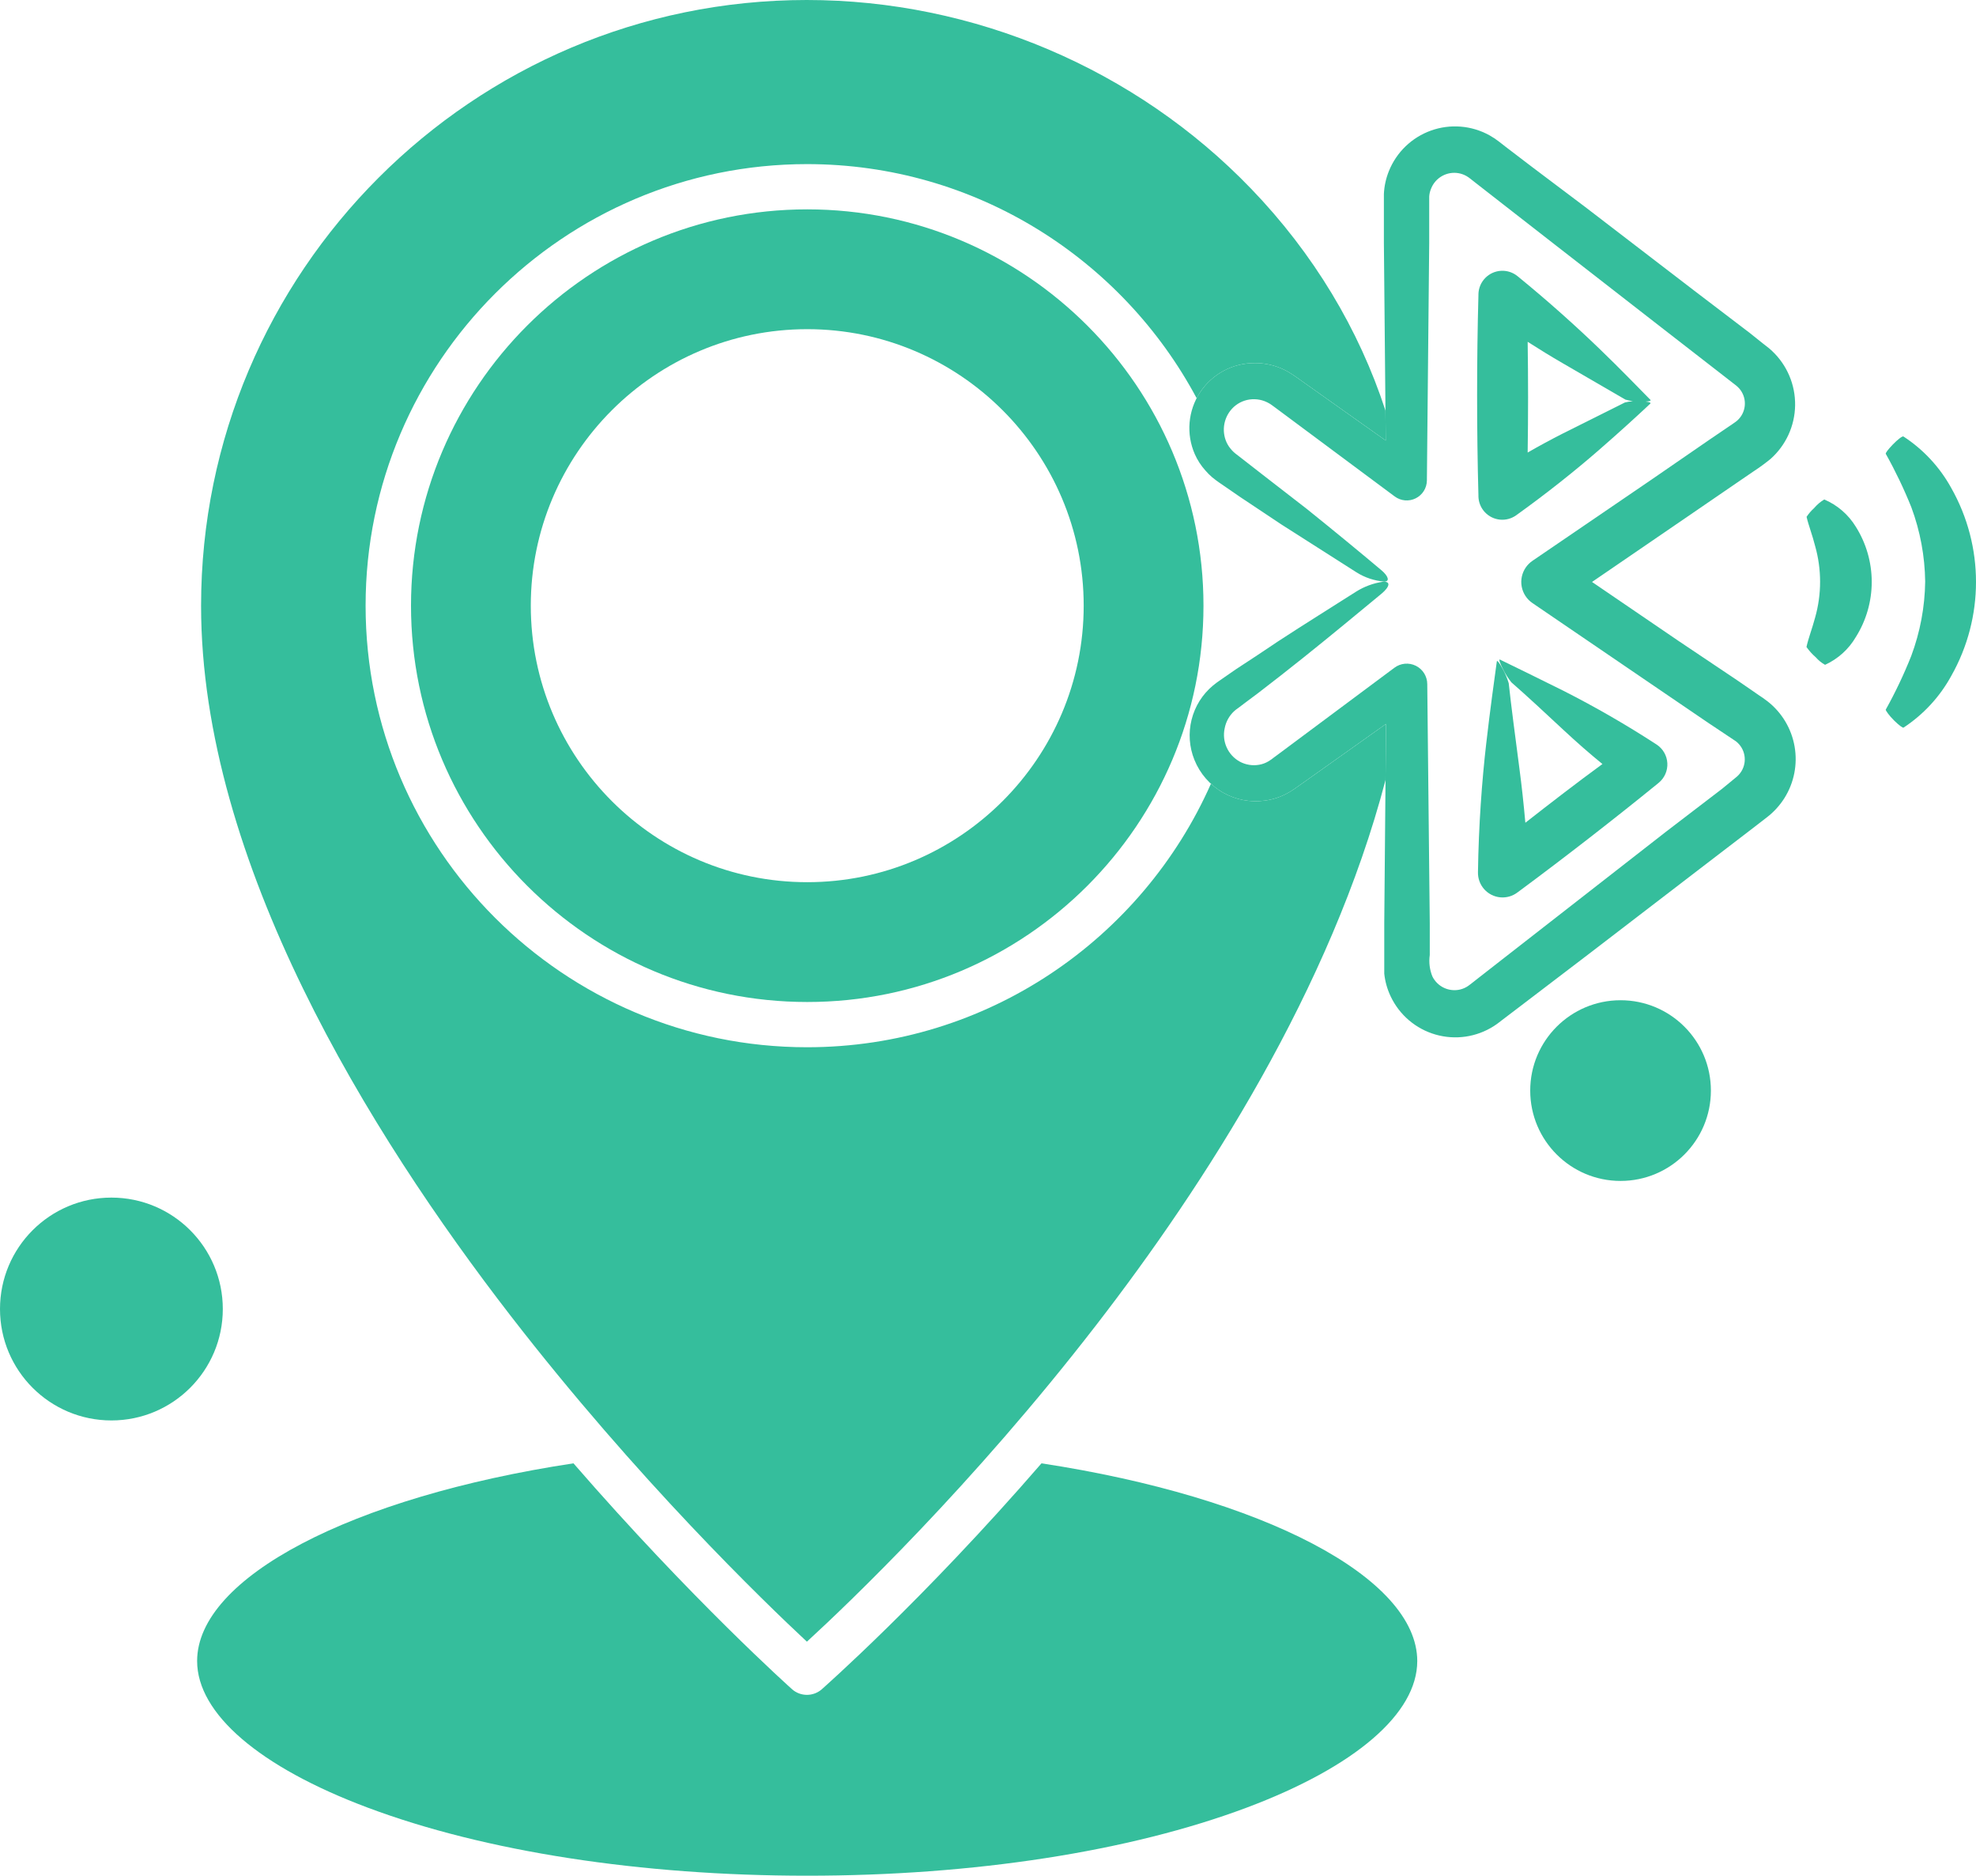
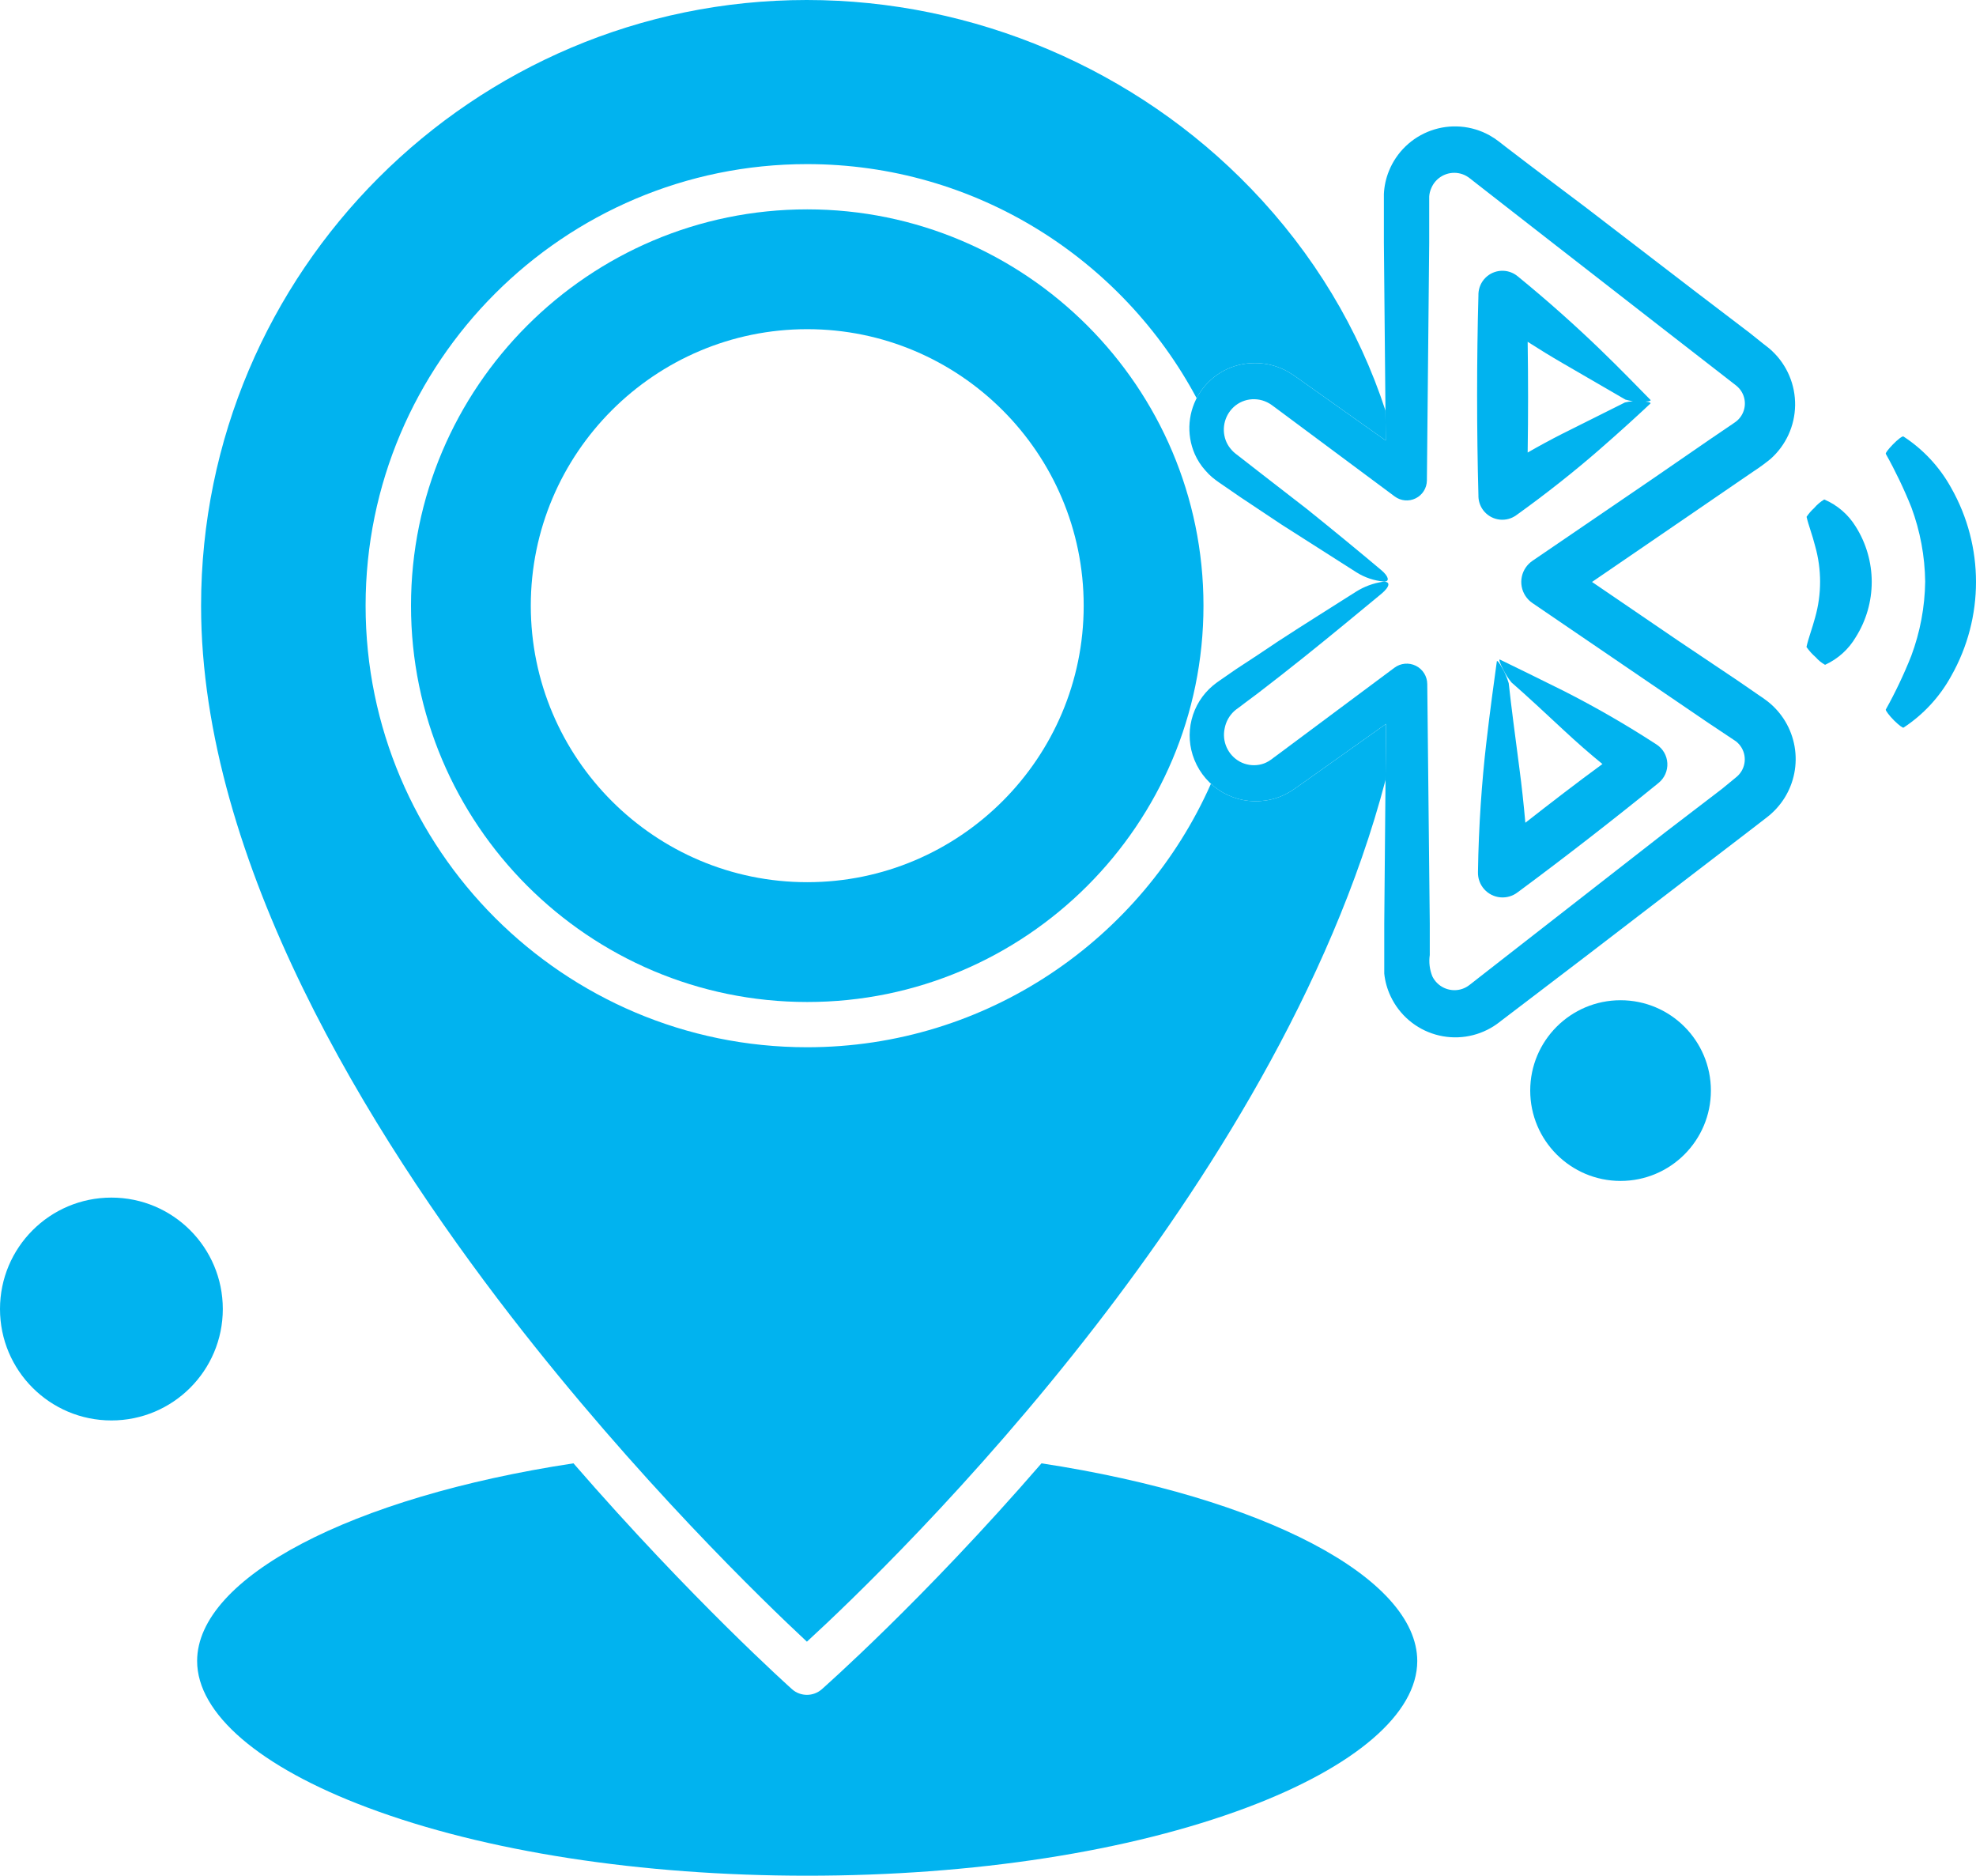
<svg xmlns="http://www.w3.org/2000/svg" width="275.308mm" height="261.283mm" viewBox="0 0 275.308 261.283" version="1.1" id="svg5">
  <defs id="defs2">
    <rect x="1057.404" y="786.935" width="1093.743" height="192.546" id="rect9472" />
    <rect x="1057.404" y="786.935" width="1093.743" height="192.546" id="rect1274" />
    <rect x="1057.404" y="786.935" width="1093.743" height="192.546" id="rect864" />
  </defs>
  <g id="layer4" />
  <g id="layer2">
-     <g fill-rule="evenodd" id="g12" transform="matrix(0.9352808,0,0,0.9352808,198.0879,-73.81237)" style="fill:#35be9c;fill-opacity:1">
-       <path d="m -56.648,296.864 c -17.725,20.471 -32.549,33.475 -32.727,33.652 -0.633,0.551 -1.425,0.83 -2.212,0.83 -0.791,0 -1.602,-0.279 -2.231,-0.85 -0.177,-0.158 -14.919,-13.319 -32.549,-33.633 -33.101,5.02 -56.063,17.034 -56.063,29.443 0,7.826 9.268,15.788 25.413,21.837 17.43,6.54 40.689,10.139 65.467,10.139 24.778,0 48.02,-3.595 65.467,-10.139 16.166,-6.066 25.413,-14.011 25.413,-21.837 C -0.688,313.898 -23.611,301.902 -56.654,296.864 Z" id="path2" style="fill:#35be9c;fill-opacity:1;stroke-width:0.499" />
-       <path d="m -178.605,273.881 c 0,9.165 -7.428,16.595 -16.595,16.595 -9.165,0 -16.595,-7.43 -16.595,-16.595 0,-9.167 7.43,-16.595 16.595,-16.595 9.167,0 16.595,7.428 16.595,16.595" id="path4" style="fill:#35be9c;fill-opacity:1;stroke-width:0.492" />
-       <path d="m 43.071,241.348 c 0,7.432 -6.025,13.456 -13.456,13.456 -7.432,0 -13.458,-6.023 -13.458,-13.456 0,-7.432 6.025,-13.456 13.458,-13.456 7.431,0 13.456,6.023 13.456,13.456" id="path6" style="fill:#35be9c;fill-opacity:1;stroke-width:0.499" />
-       <path style="fill:#35be9c;fill-opacity:1;stroke-width:0.499" d="m -91.61,78.92 c -49.758,0 -90.231,40.473 -90.231,90.231 0,38.121 25.078,78.532 46.104,105.726 18.815,24.326 37.803,42.645 44.148,48.554 v -0.006 c 6.244,-5.731 24.642,-23.279 43.059,-47.112 16.188,-20.923 35,-50.171 43.133,-81.221 l 0.074,-8.355 -12.355,8.772 -1.024,0.719 -0.249,0.179 -0.36,0.235 c -0.24,0.162 -0.49,0.31 -0.747,0.443 -1.011,0.547 -2.113,0.908 -3.251,1.065 -2.185,0.32 -4.413,-0.102 -6.328,-1.202 -0.641,-0.368 -1.23,-0.81 -1.766,-1.305 -10.217,23.091 -33.333,39.251 -60.164,39.251 -36.263,0 -65.766,-29.484 -65.766,-65.766 0,-36.263 29.504,-65.766 65.766,-65.766 25.104,0 46.959,14.144 58.038,34.876 0.156,-0.302 0.319,-0.601 0.508,-0.888 1.805,-2.736 4.87,-4.375 8.148,-4.355 1.159,-0.006 2.311,0.19 3.403,0.581 0.55,0.2 1.083,0.445 1.591,0.733 v 8.1e-4 l 0.747,0.47 0.54,0.373 13.228,9.382 -0.042,-4.465 C -9.364,127.941 -16.126,116.681 -25.41,107.04 -42.623,89.154 -66.75,78.92 -91.61,78.92 Z" id="path8" />
-       <path d="m -32.517,169.128 c 0,-32.549 -26.479,-59.026 -59.026,-59.026 -32.547,0 -59.026,26.479 -59.026,59.026 0,32.547 26.479,59.026 59.026,59.026 32.549,0.019 59.026,-26.464 59.026,-59.026 z m -100.208,0 c 0,-22.707 18.476,-41.182 41.182,-41.182 22.707,0 41.182,18.476 41.182,41.182 0,22.707 -18.476,41.182 -41.182,41.182 -22.726,0 -41.182,-18.478 -41.182,-41.182 z" id="path10" style="fill:#35be9c;fill-opacity:1;stroke-width:0.499" />
+     <g fill-rule="evenodd" id="g12" transform="matrix(0.9352808,0,0,0.9352808,198.0879,-73.81237)" style="fill:#01b3ef;fill-opacity:1">
+       <path d="m -56.648,296.864 c -17.725,20.471 -32.549,33.475 -32.727,33.652 -0.633,0.551 -1.425,0.83 -2.212,0.83 -0.791,0 -1.602,-0.279 -2.231,-0.85 -0.177,-0.158 -14.919,-13.319 -32.549,-33.633 -33.101,5.02 -56.063,17.034 -56.063,29.443 0,7.826 9.268,15.788 25.413,21.837 17.43,6.54 40.689,10.139 65.467,10.139 24.778,0 48.02,-3.595 65.467,-10.139 16.166,-6.066 25.413,-14.011 25.413,-21.837 C -0.688,313.898 -23.611,301.902 -56.654,296.864 Z" id="path2" style="fill:#01b3ef;fill-opacity:1;stroke-width:0.499" />
+       <path d="m -178.605,273.881 c 0,9.165 -7.428,16.595 -16.595,16.595 -9.165,0 -16.595,-7.43 -16.595,-16.595 0,-9.167 7.43,-16.595 16.595,-16.595 9.167,0 16.595,7.428 16.595,16.595" id="path4" style="fill:#01b3ef;fill-opacity:1;stroke-width:0.492" />
+       <path d="m 43.071,241.348 c 0,7.432 -6.025,13.456 -13.456,13.456 -7.432,0 -13.458,-6.023 -13.458,-13.456 0,-7.432 6.025,-13.456 13.458,-13.456 7.431,0 13.456,6.023 13.456,13.456" id="path6" style="fill:#01b3ef;fill-opacity:1;stroke-width:0.499" />
+       <path style="fill:#01b3ef;fill-opacity:1;stroke-width:0.499" d="m -91.61,78.92 c -49.758,0 -90.231,40.473 -90.231,90.231 0,38.121 25.078,78.532 46.104,105.726 18.815,24.326 37.803,42.645 44.148,48.554 v -0.006 c 6.244,-5.731 24.642,-23.279 43.059,-47.112 16.188,-20.923 35,-50.171 43.133,-81.221 l 0.074,-8.355 -12.355,8.772 -1.024,0.719 -0.249,0.179 -0.36,0.235 c -0.24,0.162 -0.49,0.31 -0.747,0.443 -1.011,0.547 -2.113,0.908 -3.251,1.065 -2.185,0.32 -4.413,-0.102 -6.328,-1.202 -0.641,-0.368 -1.23,-0.81 -1.766,-1.305 -10.217,23.091 -33.333,39.251 -60.164,39.251 -36.263,0 -65.766,-29.484 -65.766,-65.766 0,-36.263 29.504,-65.766 65.766,-65.766 25.104,0 46.959,14.144 58.038,34.876 0.156,-0.302 0.319,-0.601 0.508,-0.888 1.805,-2.736 4.87,-4.375 8.148,-4.355 1.159,-0.006 2.311,0.19 3.403,0.581 0.55,0.2 1.083,0.445 1.591,0.733 v 8.1e-4 l 0.747,0.47 0.54,0.373 13.228,9.382 -0.042,-4.465 C -9.364,127.941 -16.126,116.681 -25.41,107.04 -42.623,89.154 -66.75,78.92 -91.61,78.92 Z" id="path8" />
+       <path d="m -32.517,169.128 c 0,-32.549 -26.479,-59.026 -59.026,-59.026 -32.547,0 -59.026,26.479 -59.026,59.026 0,32.547 26.479,59.026 59.026,59.026 32.549,0.019 59.026,-26.464 59.026,-59.026 z m -100.208,0 c 0,-22.707 18.476,-41.182 41.182,-41.182 22.707,0 41.182,18.476 41.182,41.182 0,22.707 -18.476,41.182 -41.182,41.182 -22.726,0 -41.182,-18.478 -41.182,-41.182 z" id="path10" style="fill:#01b3ef;fill-opacity:1;stroke-width:0.499" />
    </g>
  </g>
  <g id="layer3">
-     <g id="g157" transform="matrix(0.2310787,0,0,0.2310787,139.6393,16.36264)" style="fill:#35be9c;fill-opacity:1">
-       <path d="m 311.81,392.39 c -2.519,-19.32 -4.93,-37.352 -6.441,-51.352 -0.934,-3.144 -2.231,-6.168 -3.863,-9.016 -1.734,-3.246 -3.191,-5.039 -3.305,-4.144 -1.512,11.199 -3.922,28 -6.441,49.953 -2.519,21.953 -4.535,49 -4.93,77.055 h 0.004 c -0.117,3.777 1.211,7.457 3.715,10.289 2.504,2.832 5.996,4.602 9.758,4.945 3.762,0.348 7.516,-0.754 10.496,-3.082 l 0.391,-0.281 c 28,-20.719 57.625,-43.734 84,-65.184 l 0.617,-0.504 c 3.519,-2.898 5.449,-7.305 5.195,-11.859 -0.254,-4.555 -2.66,-8.719 -6.484,-11.211 -18.078,-11.762 -36.77,-22.547 -56,-32.312 -16.801,-8.398 -29.566,-14.559 -38.414,-18.871 -0.953,-0.449 0,2.352 2.07,6.215 1.328,2.668 2.941,5.188 4.816,7.504 9.184,8.008 20.273,18.312 31.922,29.176 7.223,6.719 14.84,13.441 22.961,20.047 -15.344,11.199 -31.078,23.352 -46.48,35.391 -1.012,-11.363 -2.188,-22.227 -3.586,-32.758 z" id="path67" style="fill:#35be9c;fill-opacity:1" />
-       <path d="m 139.83,357.89 1.121,-0.953 1.848,-1.34 3.695,-2.801 7.504,-5.602 c 9.633,-7.391 18.871,-14.617 27.609,-21.617 17.527,-14 33.098,-26.992 47.039,-38.473 5.207,-4.367 5.602,-7.559 0.84,-7.223 -5.754,0.852 -11.266,2.891 -16.184,5.992 -14.727,9.406 -30.574,19.207 -47.039,29.961 -8.23,5.602 -16.801,11.199 -25.367,16.801 l -6.551,4.535 -3.305,2.297 -1.68,1.176 -2.297,1.793 h -0.004 c -6.367,5.32 -10.883,12.523 -12.895,20.574 -2.016,8.051 -1.418,16.531 1.695,24.223 3.336,8.293 9.363,15.219 17.117,19.668 7.75,4.449 16.77,6.16 25.613,4.863 4.609,-0.637 9.066,-2.098 13.16,-4.312 1.039,-0.539 2.051,-1.137 3.023,-1.793 l 1.457,-0.953 1.008,-0.727 4.144,-2.91 50.008,-35.504 -1.062,120.18 v 19.098 11.199 l -0.004,-0.004 c 0.492,4.781 1.801,9.438 3.863,13.777 5.293,11.207 15.148,19.594 27.059,23.023 11.906,3.43 24.715,1.57 35.156,-5.106 1.062,-0.672 2.07,-1.398 3.023,-2.129 l 1.961,-1.512 3.977,-3.023 15.961,-12.152 32.258,-24.586 65.688,-50.398 33.32,-25.535 8.344,-6.441 v 0.004 c 4.231,-3.234 7.852,-7.199 10.695,-11.703 5.801,-9.246 7.977,-20.312 6.106,-31.066 -1.871,-10.754 -7.656,-20.434 -16.242,-27.176 -2.465,-1.902 -3.641,-2.633 -5.152,-3.641 l -4.367,-3.023 -8.793,-6.047 -35.504,-23.801 -52.078,-35.504 53.031,-36.289 35.559,-24.359 8.848,-6.047 c 3.527,-2.301 6.93,-4.785 10.191,-7.449 9.254,-8.207 14.629,-19.922 14.82,-32.285 0.191,-12.363 -4.82,-24.242 -13.812,-32.73 -0.953,-0.953 -2.016,-1.793 -3.078,-2.633 l -2.238,-1.734 -8.121,-6.496 -33.602,-25.594 -65.688,-50.398 -32.199,-24.25 -15.848,-12.094 -3.863,-3.023 c -1.875,-1.461 -3.859,-2.769 -5.938,-3.922 -10.77,-5.918 -23.559,-6.941 -35.129,-2.809 -11.574,4.133 -20.82,13.023 -25.406,24.426 -1.781,4.406 -2.805,9.082 -3.023,13.832 v 5.602 23.746 l 1.121,119.28 -53.539,-37.973 -2.184,-1.512 -3.023,-1.902 v -0.004 c -2.059,-1.168 -4.215,-2.16 -6.441,-2.969 -4.418,-1.582 -9.082,-2.379 -13.773,-2.352 -13.27,-0.082 -25.676,6.551 -32.98,17.625 -7.301,11.078 -8.504,25.098 -3.195,37.258 1.59,3.602 3.746,6.93 6.383,9.855 1.27,1.484 2.656,2.871 4.144,4.144 l 2.297,1.793 1.793,1.289 12.938,8.902 c 8.457,5.602 16.801,11.199 24.641,16.406 l 45.246,28.84 h -0.004 c 5.062,3.199 10.828,5.121 16.801,5.602 3.414,0 2.633,-3.246 -1.902,-7 -13.328,-11.199 -28,-23.297 -44.801,-36.793 -8.551,-6.644 -17.512,-13.59 -26.883,-20.832 l -14.391,-11.199 -1.68,-1.289 -1.121,-0.953 c -0.707,-0.656 -1.363,-1.367 -1.957,-2.125 -1.227,-1.492 -2.191,-3.176 -2.859,-4.984 -1.348,-3.68 -1.5,-7.691 -0.438,-11.465 1.066,-3.769 3.297,-7.109 6.375,-9.535 3.293,-2.555 7.371,-3.883 11.535,-3.754 2.09,0.055 4.156,0.473 6.106,1.23 0.988,0.391 1.941,0.859 2.856,1.402 l 1.344,0.895 2.07,1.512 72.07,53.594 h 0.004 c 3.668,2.711 8.547,3.141 12.633,1.109 4.086,-2.031 6.691,-6.18 6.742,-10.742 l 1.398,-143.08 v -18.984 l 0.004,-5.098 v -4.031 c 0.105,-1.68 0.504,-3.328 1.176,-4.871 1.281,-3.195 3.625,-5.848 6.633,-7.519 3.008,-1.672 6.496,-2.262 9.887,-1.664 1.652,0.289 3.242,0.855 4.703,1.68 0.809,0.457 1.574,0.98 2.297,1.566 l 3.922,3.078 15.734,12.266 31.922,24.863 65.238,50.734 33.266,25.816 8.344,6.496 1.961,1.512 0.953,0.84 -0.004,0.004 c 0.617,0.578 1.18,1.219 1.68,1.902 4.164,5.758 3.266,13.738 -2.074,18.426 -0.617,0.617 -4.426,3.137 -7.223,5.039 l -8.902,6.047 -35.617,24.527 -71.68,48.887 v 0.004 c -1.582,1.086 -2.945,2.449 -4.031,4.031 -2.301,3.371 -3.168,7.519 -2.414,11.531 0.758,4.012 3.074,7.559 6.445,9.859 l 70.672,48.16 35.281,24.023 16.801,11.199 -0.004,0.004 c 5.535,4.32 6.934,12.109 3.25,18.086 -0.918,1.469 -2.094,2.758 -3.473,3.809 l -8.176,6.719 -33.602,25.703 -65.016,50.684 -31.977,24.922 -15.793,12.32 -3.922,3.078 -1.961,1.512 -1.008,0.727 h 0.004 c -1.402,0.93 -2.957,1.613 -4.59,2.016 -3.281,0.789 -6.734,0.438 -9.789,-0.996 -3.055,-1.438 -5.527,-3.871 -7.012,-6.898 -1.652,-4.082 -2.195,-8.523 -1.566,-12.883 v -19.098 l -1.512,-144.2 c -0.012,-4.688 -2.672,-8.969 -6.867,-11.055 -4.199,-2.086 -9.215,-1.625 -12.957,1.195 l -68.879,51.297 -4.09,3.023 -1.008,0.785 -0.672,0.449 c -0.41,0.312 -0.84,0.594 -1.289,0.84 -1.723,1.031 -3.621,1.734 -5.602,2.07 -4.004,0.707 -8.129,0.039 -11.703,-1.902 -3.477,-1.926 -6.242,-4.922 -7.875,-8.547 -1.637,-3.621 -2.055,-7.676 -1.195,-11.559 0.75,-3.957 2.754,-7.57 5.711,-10.305 z" id="path69" style="fill:#35be9c;fill-opacity:1" />
-       <path d="m 375.7,170.07 c 3.109,0.918 6.336,1.352 9.578,1.289 3.695,0 6.047,-0.391 5.602,-1.062 -7.281,-7.336 -17.363,-17.922 -30.914,-30.969 -13.555,-13.047 -30.465,-28.336 -49.168,-43.566 -2.789,-2.324 -6.348,-3.512 -9.969,-3.332 -3.625,0.184 -7.047,1.719 -9.586,4.309 -2.543,2.586 -4.019,6.035 -4.133,9.66 v 0.727 c -1.062,38.641 -1.062,81.816 0,120.73 v 0.734 c 0.117,3.492 1.5,6.82 3.891,9.367 2.391,2.547 5.629,4.141 9.105,4.477 3.477,0.336 6.957,-0.605 9.793,-2.644 18.594,-13.328 35.672,-26.992 49.336,-38.863 13.664,-11.871 24.305,-21.672 31.527,-28.449 0.785,-0.727 -2.238,-1.398 -6.609,-1.457 h 0.004 c -2.934,-0.172 -5.879,0.09 -8.734,0.785 l -37.969,18.984 c -6.758,3.434 -13.645,7.168 -20.664,11.199 0.336,-22.062 0.336,-44.801 0,-66.754 7.094,4.555 14.055,8.812 20.887,12.77 z" id="path71" style="fill:#35be9c;fill-opacity:1" />
-       <path d="m 484.9,319.2 c 1.609,2.293 3.488,4.379 5.602,6.215 1.594,1.824 3.488,3.359 5.602,4.539 7.781,-3.547 14.277,-9.414 18.59,-16.801 6.238,-9.941 9.547,-21.441 9.547,-33.18 0,-11.738 -3.309,-23.238 -9.547,-33.18 -4.477,-7.371 -11.156,-13.152 -19.094,-16.52 -2.301,1.395 -4.363,3.156 -6.106,5.207 -1.727,1.559 -3.25,3.328 -4.535,5.262 1.121,4.984 3.473,10.863 5.152,17.586 3.996,14.094 3.996,29.023 0,43.121 -1.738,6.551 -4.09,12.543 -5.211,17.75 z" id="path73" style="fill:#35be9c;fill-opacity:1" />
-       <path d="m 532.67,357 c 0,0.559 2.07,3.586 5.152,6.609 3.078,3.023 5.32,4.535 5.602,4.199 12.004,-7.883 21.887,-18.594 28.781,-31.191 19.875,-35.129 19.875,-78.105 0,-113.23 -6.914,-12.57 -16.82,-23.246 -28.84,-31.078 -0.617,-0.391 -3.527,1.848 -6.441,4.871 -2.91,3.023 -4.481,5.152 -4.199,5.602 5.824,10.391 10.965,21.145 15.402,32.199 5.332,14.344 8.152,29.496 8.344,44.801 -0.203,15.305 -3.047,30.461 -8.402,44.797 -4.418,11.133 -9.562,21.965 -15.398,32.426 z" id="path75" style="fill:#35be9c;fill-opacity:1" />
-       <text xml:space="preserve" transform="scale(0.75)" id="text9470" style="font-size:66.667px;line-height:1.25;font-family:sans-serif;text-align:end;white-space:pre;shape-inside:url(#rect9472);fill:#35be9c;fill-opacity:1" />
+     <g id="g157" transform="matrix(0.2310787,0,0,0.2310787,139.6393,16.36264)" style="fill:#01b3ef;fill-opacity:1">
+       <path d="m 311.81,392.39 c -2.519,-19.32 -4.93,-37.352 -6.441,-51.352 -0.934,-3.144 -2.231,-6.168 -3.863,-9.016 -1.734,-3.246 -3.191,-5.039 -3.305,-4.144 -1.512,11.199 -3.922,28 -6.441,49.953 -2.519,21.953 -4.535,49 -4.93,77.055 h 0.004 c -0.117,3.777 1.211,7.457 3.715,10.289 2.504,2.832 5.996,4.602 9.758,4.945 3.762,0.348 7.516,-0.754 10.496,-3.082 l 0.391,-0.281 c 28,-20.719 57.625,-43.734 84,-65.184 l 0.617,-0.504 c 3.519,-2.898 5.449,-7.305 5.195,-11.859 -0.254,-4.555 -2.66,-8.719 -6.484,-11.211 -18.078,-11.762 -36.77,-22.547 -56,-32.312 -16.801,-8.398 -29.566,-14.559 -38.414,-18.871 -0.953,-0.449 0,2.352 2.07,6.215 1.328,2.668 2.941,5.188 4.816,7.504 9.184,8.008 20.273,18.312 31.922,29.176 7.223,6.719 14.84,13.441 22.961,20.047 -15.344,11.199 -31.078,23.352 -46.48,35.391 -1.012,-11.363 -2.188,-22.227 -3.586,-32.758 z" id="path67" style="fill:#01b3ef;fill-opacity:1" />
+       <path d="m 139.83,357.89 1.121,-0.953 1.848,-1.34 3.695,-2.801 7.504,-5.602 c 9.633,-7.391 18.871,-14.617 27.609,-21.617 17.527,-14 33.098,-26.992 47.039,-38.473 5.207,-4.367 5.602,-7.559 0.84,-7.223 -5.754,0.852 -11.266,2.891 -16.184,5.992 -14.727,9.406 -30.574,19.207 -47.039,29.961 -8.23,5.602 -16.801,11.199 -25.367,16.801 l -6.551,4.535 -3.305,2.297 -1.68,1.176 -2.297,1.793 h -0.004 c -6.367,5.32 -10.883,12.523 -12.895,20.574 -2.016,8.051 -1.418,16.531 1.695,24.223 3.336,8.293 9.363,15.219 17.117,19.668 7.75,4.449 16.77,6.16 25.613,4.863 4.609,-0.637 9.066,-2.098 13.16,-4.312 1.039,-0.539 2.051,-1.137 3.023,-1.793 l 1.457,-0.953 1.008,-0.727 4.144,-2.91 50.008,-35.504 -1.062,120.18 v 19.098 11.199 l -0.004,-0.004 c 0.492,4.781 1.801,9.438 3.863,13.777 5.293,11.207 15.148,19.594 27.059,23.023 11.906,3.43 24.715,1.57 35.156,-5.106 1.062,-0.672 2.07,-1.398 3.023,-2.129 l 1.961,-1.512 3.977,-3.023 15.961,-12.152 32.258,-24.586 65.688,-50.398 33.32,-25.535 8.344,-6.441 v 0.004 c 4.231,-3.234 7.852,-7.199 10.695,-11.703 5.801,-9.246 7.977,-20.312 6.106,-31.066 -1.871,-10.754 -7.656,-20.434 -16.242,-27.176 -2.465,-1.902 -3.641,-2.633 -5.152,-3.641 l -4.367,-3.023 -8.793,-6.047 -35.504,-23.801 -52.078,-35.504 53.031,-36.289 35.559,-24.359 8.848,-6.047 c 3.527,-2.301 6.93,-4.785 10.191,-7.449 9.254,-8.207 14.629,-19.922 14.82,-32.285 0.191,-12.363 -4.82,-24.242 -13.812,-32.73 -0.953,-0.953 -2.016,-1.793 -3.078,-2.633 l -2.238,-1.734 -8.121,-6.496 -33.602,-25.594 -65.688,-50.398 -32.199,-24.25 -15.848,-12.094 -3.863,-3.023 c -1.875,-1.461 -3.859,-2.769 -5.938,-3.922 -10.77,-5.918 -23.559,-6.941 -35.129,-2.809 -11.574,4.133 -20.82,13.023 -25.406,24.426 -1.781,4.406 -2.805,9.082 -3.023,13.832 v 5.602 23.746 l 1.121,119.28 -53.539,-37.973 -2.184,-1.512 -3.023,-1.902 v -0.004 c -2.059,-1.168 -4.215,-2.16 -6.441,-2.969 -4.418,-1.582 -9.082,-2.379 -13.773,-2.352 -13.27,-0.082 -25.676,6.551 -32.98,17.625 -7.301,11.078 -8.504,25.098 -3.195,37.258 1.59,3.602 3.746,6.93 6.383,9.855 1.27,1.484 2.656,2.871 4.144,4.144 l 2.297,1.793 1.793,1.289 12.938,8.902 c 8.457,5.602 16.801,11.199 24.641,16.406 l 45.246,28.84 h -0.004 c 5.062,3.199 10.828,5.121 16.801,5.602 3.414,0 2.633,-3.246 -1.902,-7 -13.328,-11.199 -28,-23.297 -44.801,-36.793 -8.551,-6.644 -17.512,-13.59 -26.883,-20.832 l -14.391,-11.199 -1.68,-1.289 -1.121,-0.953 c -0.707,-0.656 -1.363,-1.367 -1.957,-2.125 -1.227,-1.492 -2.191,-3.176 -2.859,-4.984 -1.348,-3.68 -1.5,-7.691 -0.438,-11.465 1.066,-3.769 3.297,-7.109 6.375,-9.535 3.293,-2.555 7.371,-3.883 11.535,-3.754 2.09,0.055 4.156,0.473 6.106,1.23 0.988,0.391 1.941,0.859 2.856,1.402 l 1.344,0.895 2.07,1.512 72.07,53.594 h 0.004 c 3.668,2.711 8.547,3.141 12.633,1.109 4.086,-2.031 6.691,-6.18 6.742,-10.742 l 1.398,-143.08 v -18.984 l 0.004,-5.098 v -4.031 c 0.105,-1.68 0.504,-3.328 1.176,-4.871 1.281,-3.195 3.625,-5.848 6.633,-7.519 3.008,-1.672 6.496,-2.262 9.887,-1.664 1.652,0.289 3.242,0.855 4.703,1.68 0.809,0.457 1.574,0.98 2.297,1.566 l 3.922,3.078 15.734,12.266 31.922,24.863 65.238,50.734 33.266,25.816 8.344,6.496 1.961,1.512 0.953,0.84 -0.004,0.004 c 0.617,0.578 1.18,1.219 1.68,1.902 4.164,5.758 3.266,13.738 -2.074,18.426 -0.617,0.617 -4.426,3.137 -7.223,5.039 l -8.902,6.047 -35.617,24.527 -71.68,48.887 v 0.004 c -1.582,1.086 -2.945,2.449 -4.031,4.031 -2.301,3.371 -3.168,7.519 -2.414,11.531 0.758,4.012 3.074,7.559 6.445,9.859 l 70.672,48.16 35.281,24.023 16.801,11.199 -0.004,0.004 c 5.535,4.32 6.934,12.109 3.25,18.086 -0.918,1.469 -2.094,2.758 -3.473,3.809 l -8.176,6.719 -33.602,25.703 -65.016,50.684 -31.977,24.922 -15.793,12.32 -3.922,3.078 -1.961,1.512 -1.008,0.727 h 0.004 c -1.402,0.93 -2.957,1.613 -4.59,2.016 -3.281,0.789 -6.734,0.438 -9.789,-0.996 -3.055,-1.438 -5.527,-3.871 -7.012,-6.898 -1.652,-4.082 -2.195,-8.523 -1.566,-12.883 v -19.098 l -1.512,-144.2 c -0.012,-4.688 -2.672,-8.969 -6.867,-11.055 -4.199,-2.086 -9.215,-1.625 -12.957,1.195 l -68.879,51.297 -4.09,3.023 -1.008,0.785 -0.672,0.449 c -0.41,0.312 -0.84,0.594 -1.289,0.84 -1.723,1.031 -3.621,1.734 -5.602,2.07 -4.004,0.707 -8.129,0.039 -11.703,-1.902 -3.477,-1.926 -6.242,-4.922 -7.875,-8.547 -1.637,-3.621 -2.055,-7.676 -1.195,-11.559 0.75,-3.957 2.754,-7.57 5.711,-10.305 z" id="path69" style="fill:#01b3ef;fill-opacity:1" />
+       <path d="m 375.7,170.07 c 3.109,0.918 6.336,1.352 9.578,1.289 3.695,0 6.047,-0.391 5.602,-1.062 -7.281,-7.336 -17.363,-17.922 -30.914,-30.969 -13.555,-13.047 -30.465,-28.336 -49.168,-43.566 -2.789,-2.324 -6.348,-3.512 -9.969,-3.332 -3.625,0.184 -7.047,1.719 -9.586,4.309 -2.543,2.586 -4.019,6.035 -4.133,9.66 v 0.727 c -1.062,38.641 -1.062,81.816 0,120.73 v 0.734 c 0.117,3.492 1.5,6.82 3.891,9.367 2.391,2.547 5.629,4.141 9.105,4.477 3.477,0.336 6.957,-0.605 9.793,-2.644 18.594,-13.328 35.672,-26.992 49.336,-38.863 13.664,-11.871 24.305,-21.672 31.527,-28.449 0.785,-0.727 -2.238,-1.398 -6.609,-1.457 h 0.004 c -2.934,-0.172 -5.879,0.09 -8.734,0.785 l -37.969,18.984 c -6.758,3.434 -13.645,7.168 -20.664,11.199 0.336,-22.062 0.336,-44.801 0,-66.754 7.094,4.555 14.055,8.812 20.887,12.77 z" id="path71" style="fill:#01b3ef;fill-opacity:1" />
+       <path d="m 484.9,319.2 c 1.609,2.293 3.488,4.379 5.602,6.215 1.594,1.824 3.488,3.359 5.602,4.539 7.781,-3.547 14.277,-9.414 18.59,-16.801 6.238,-9.941 9.547,-21.441 9.547,-33.18 0,-11.738 -3.309,-23.238 -9.547,-33.18 -4.477,-7.371 -11.156,-13.152 -19.094,-16.52 -2.301,1.395 -4.363,3.156 -6.106,5.207 -1.727,1.559 -3.25,3.328 -4.535,5.262 1.121,4.984 3.473,10.863 5.152,17.586 3.996,14.094 3.996,29.023 0,43.121 -1.738,6.551 -4.09,12.543 -5.211,17.75 z" id="path73" style="fill:#01b3ef;fill-opacity:1" />
+       <path d="m 532.67,357 c 0,0.559 2.07,3.586 5.152,6.609 3.078,3.023 5.32,4.535 5.602,4.199 12.004,-7.883 21.887,-18.594 28.781,-31.191 19.875,-35.129 19.875,-78.105 0,-113.23 -6.914,-12.57 -16.82,-23.246 -28.84,-31.078 -0.617,-0.391 -3.527,1.848 -6.441,4.871 -2.91,3.023 -4.481,5.152 -4.199,5.602 5.824,10.391 10.965,21.145 15.402,32.199 5.332,14.344 8.152,29.496 8.344,44.801 -0.203,15.305 -3.047,30.461 -8.402,44.797 -4.418,11.133 -9.562,21.965 -15.398,32.426 z" id="path75" style="fill:#01b3ef;fill-opacity:1" />
+       <text xml:space="preserve" transform="scale(0.75)" id="text9470" style="font-size:66.667px;line-height:1.25;font-family:sans-serif;text-align:end;white-space:pre;shape-inside:url(#rect9472);fill:#01b3ef;fill-opacity:1" />
    </g>
  </g>
</svg>
